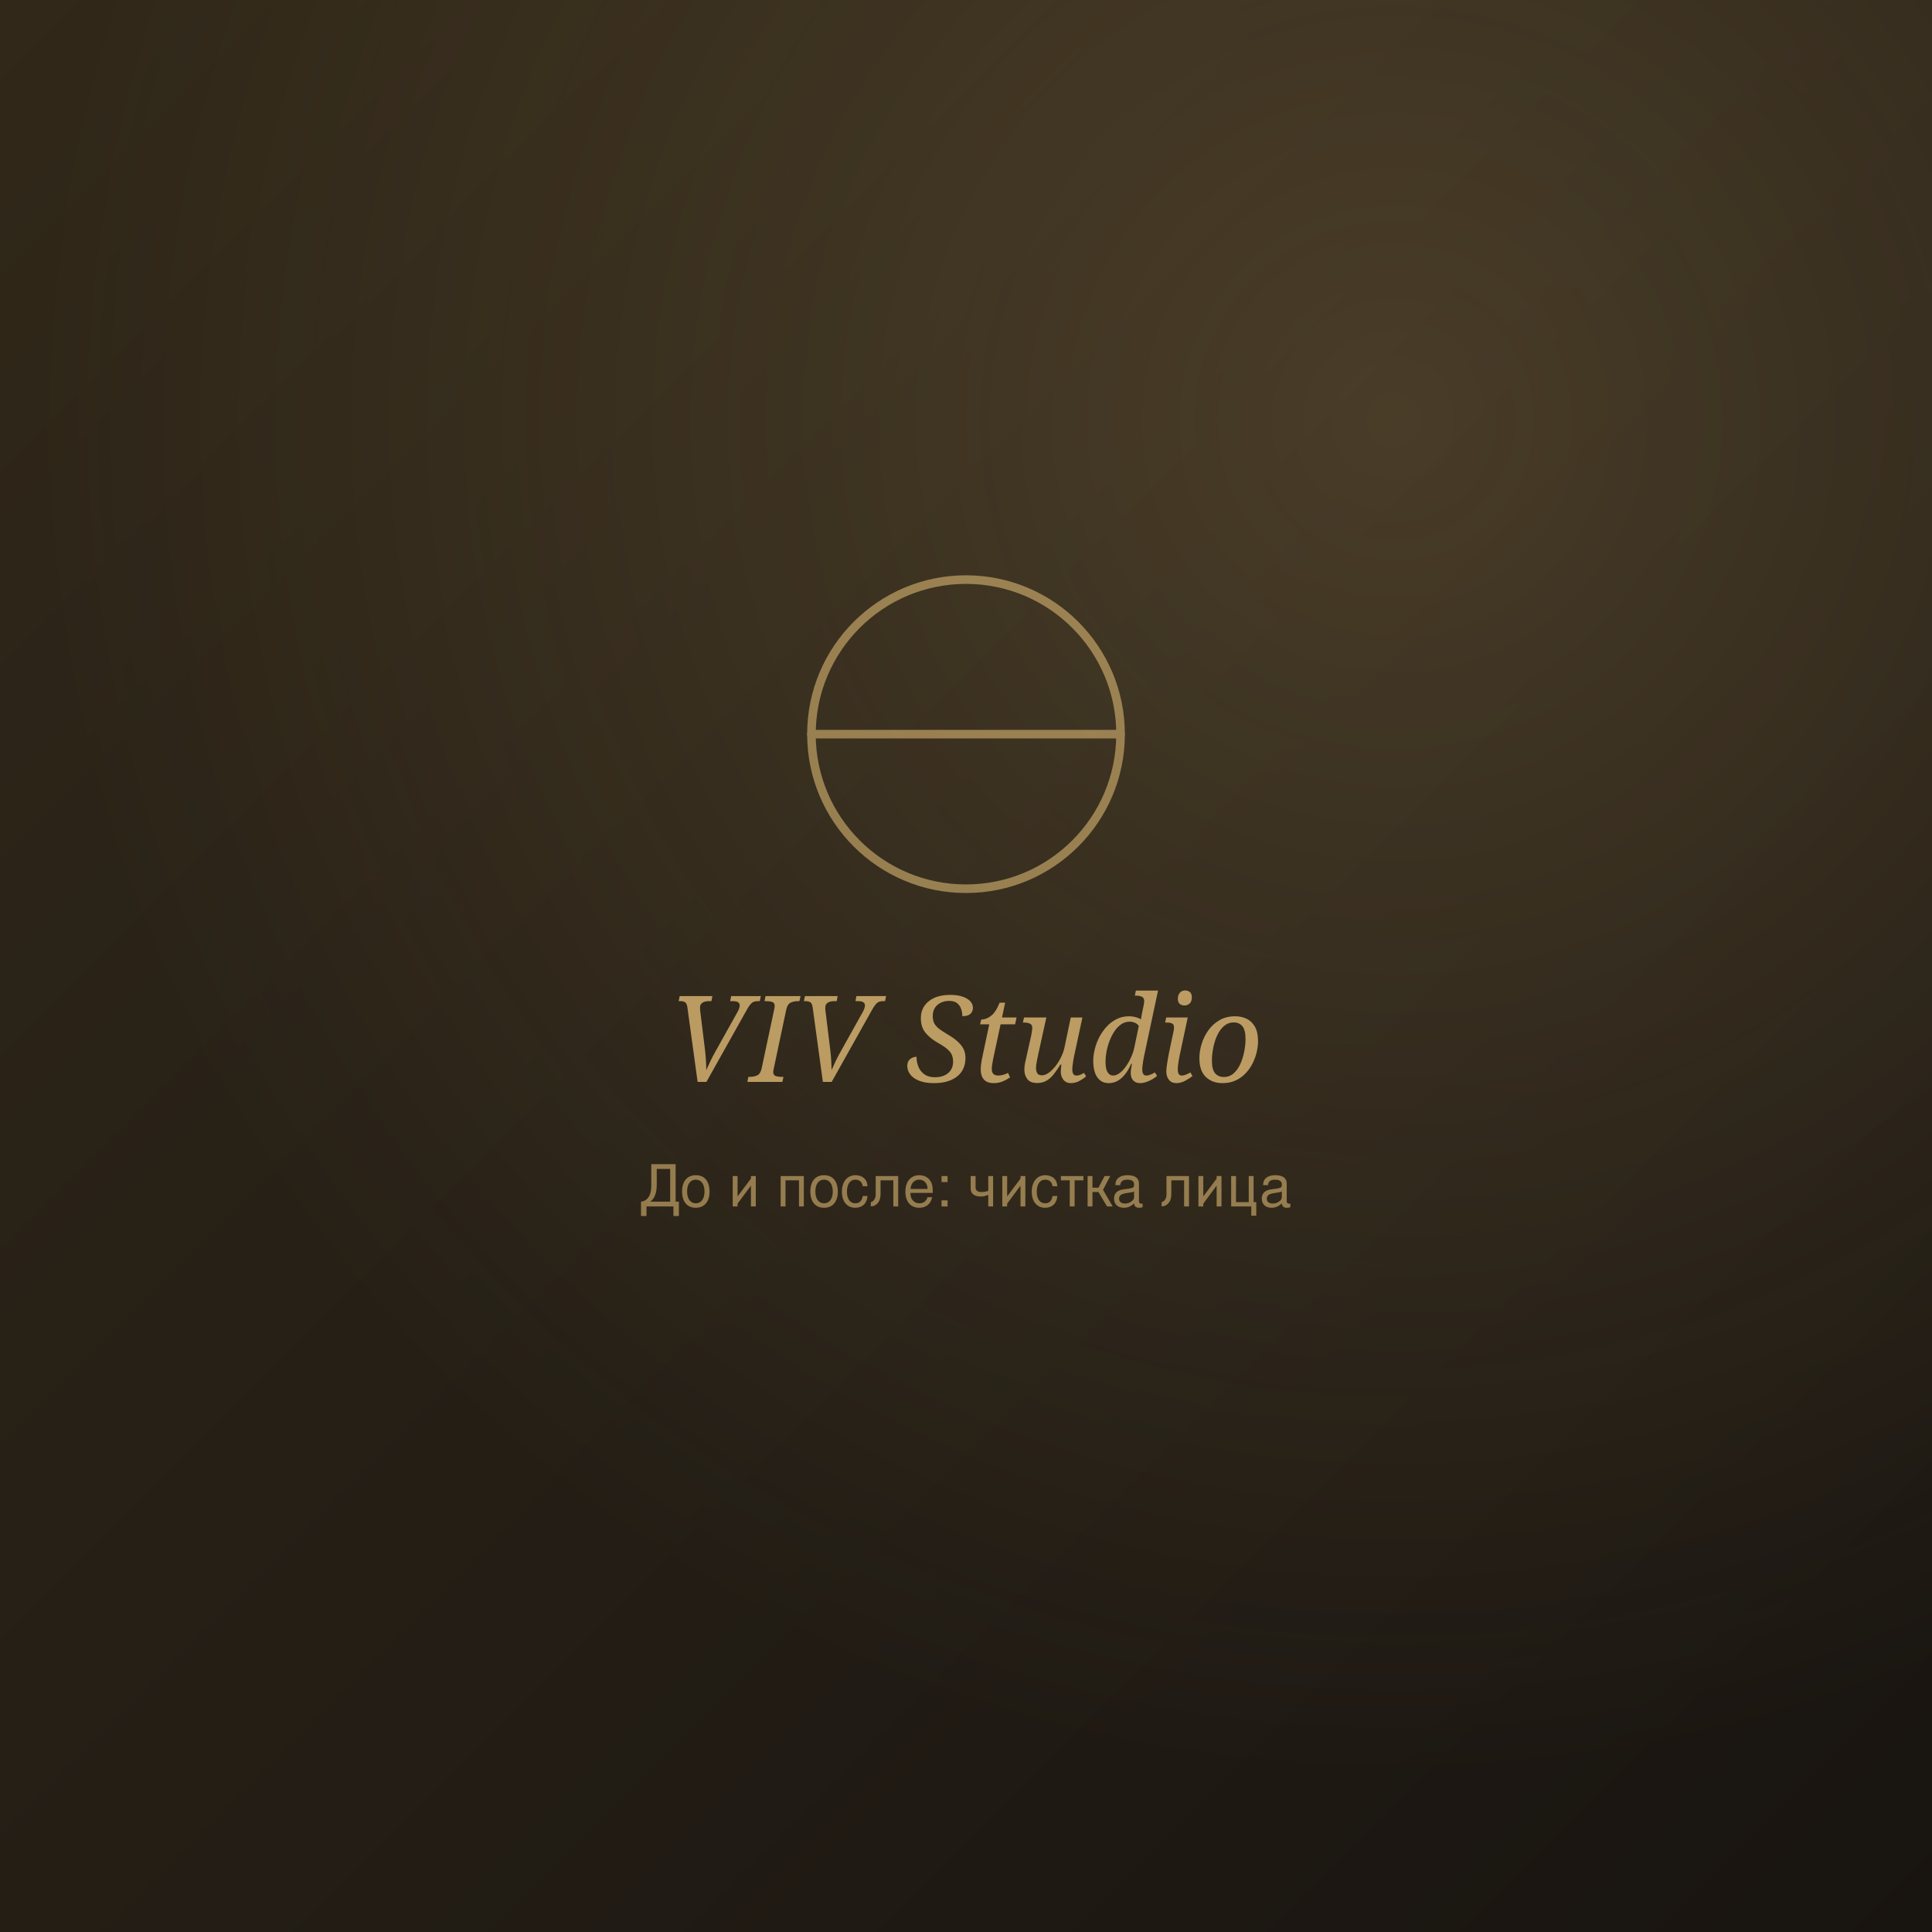
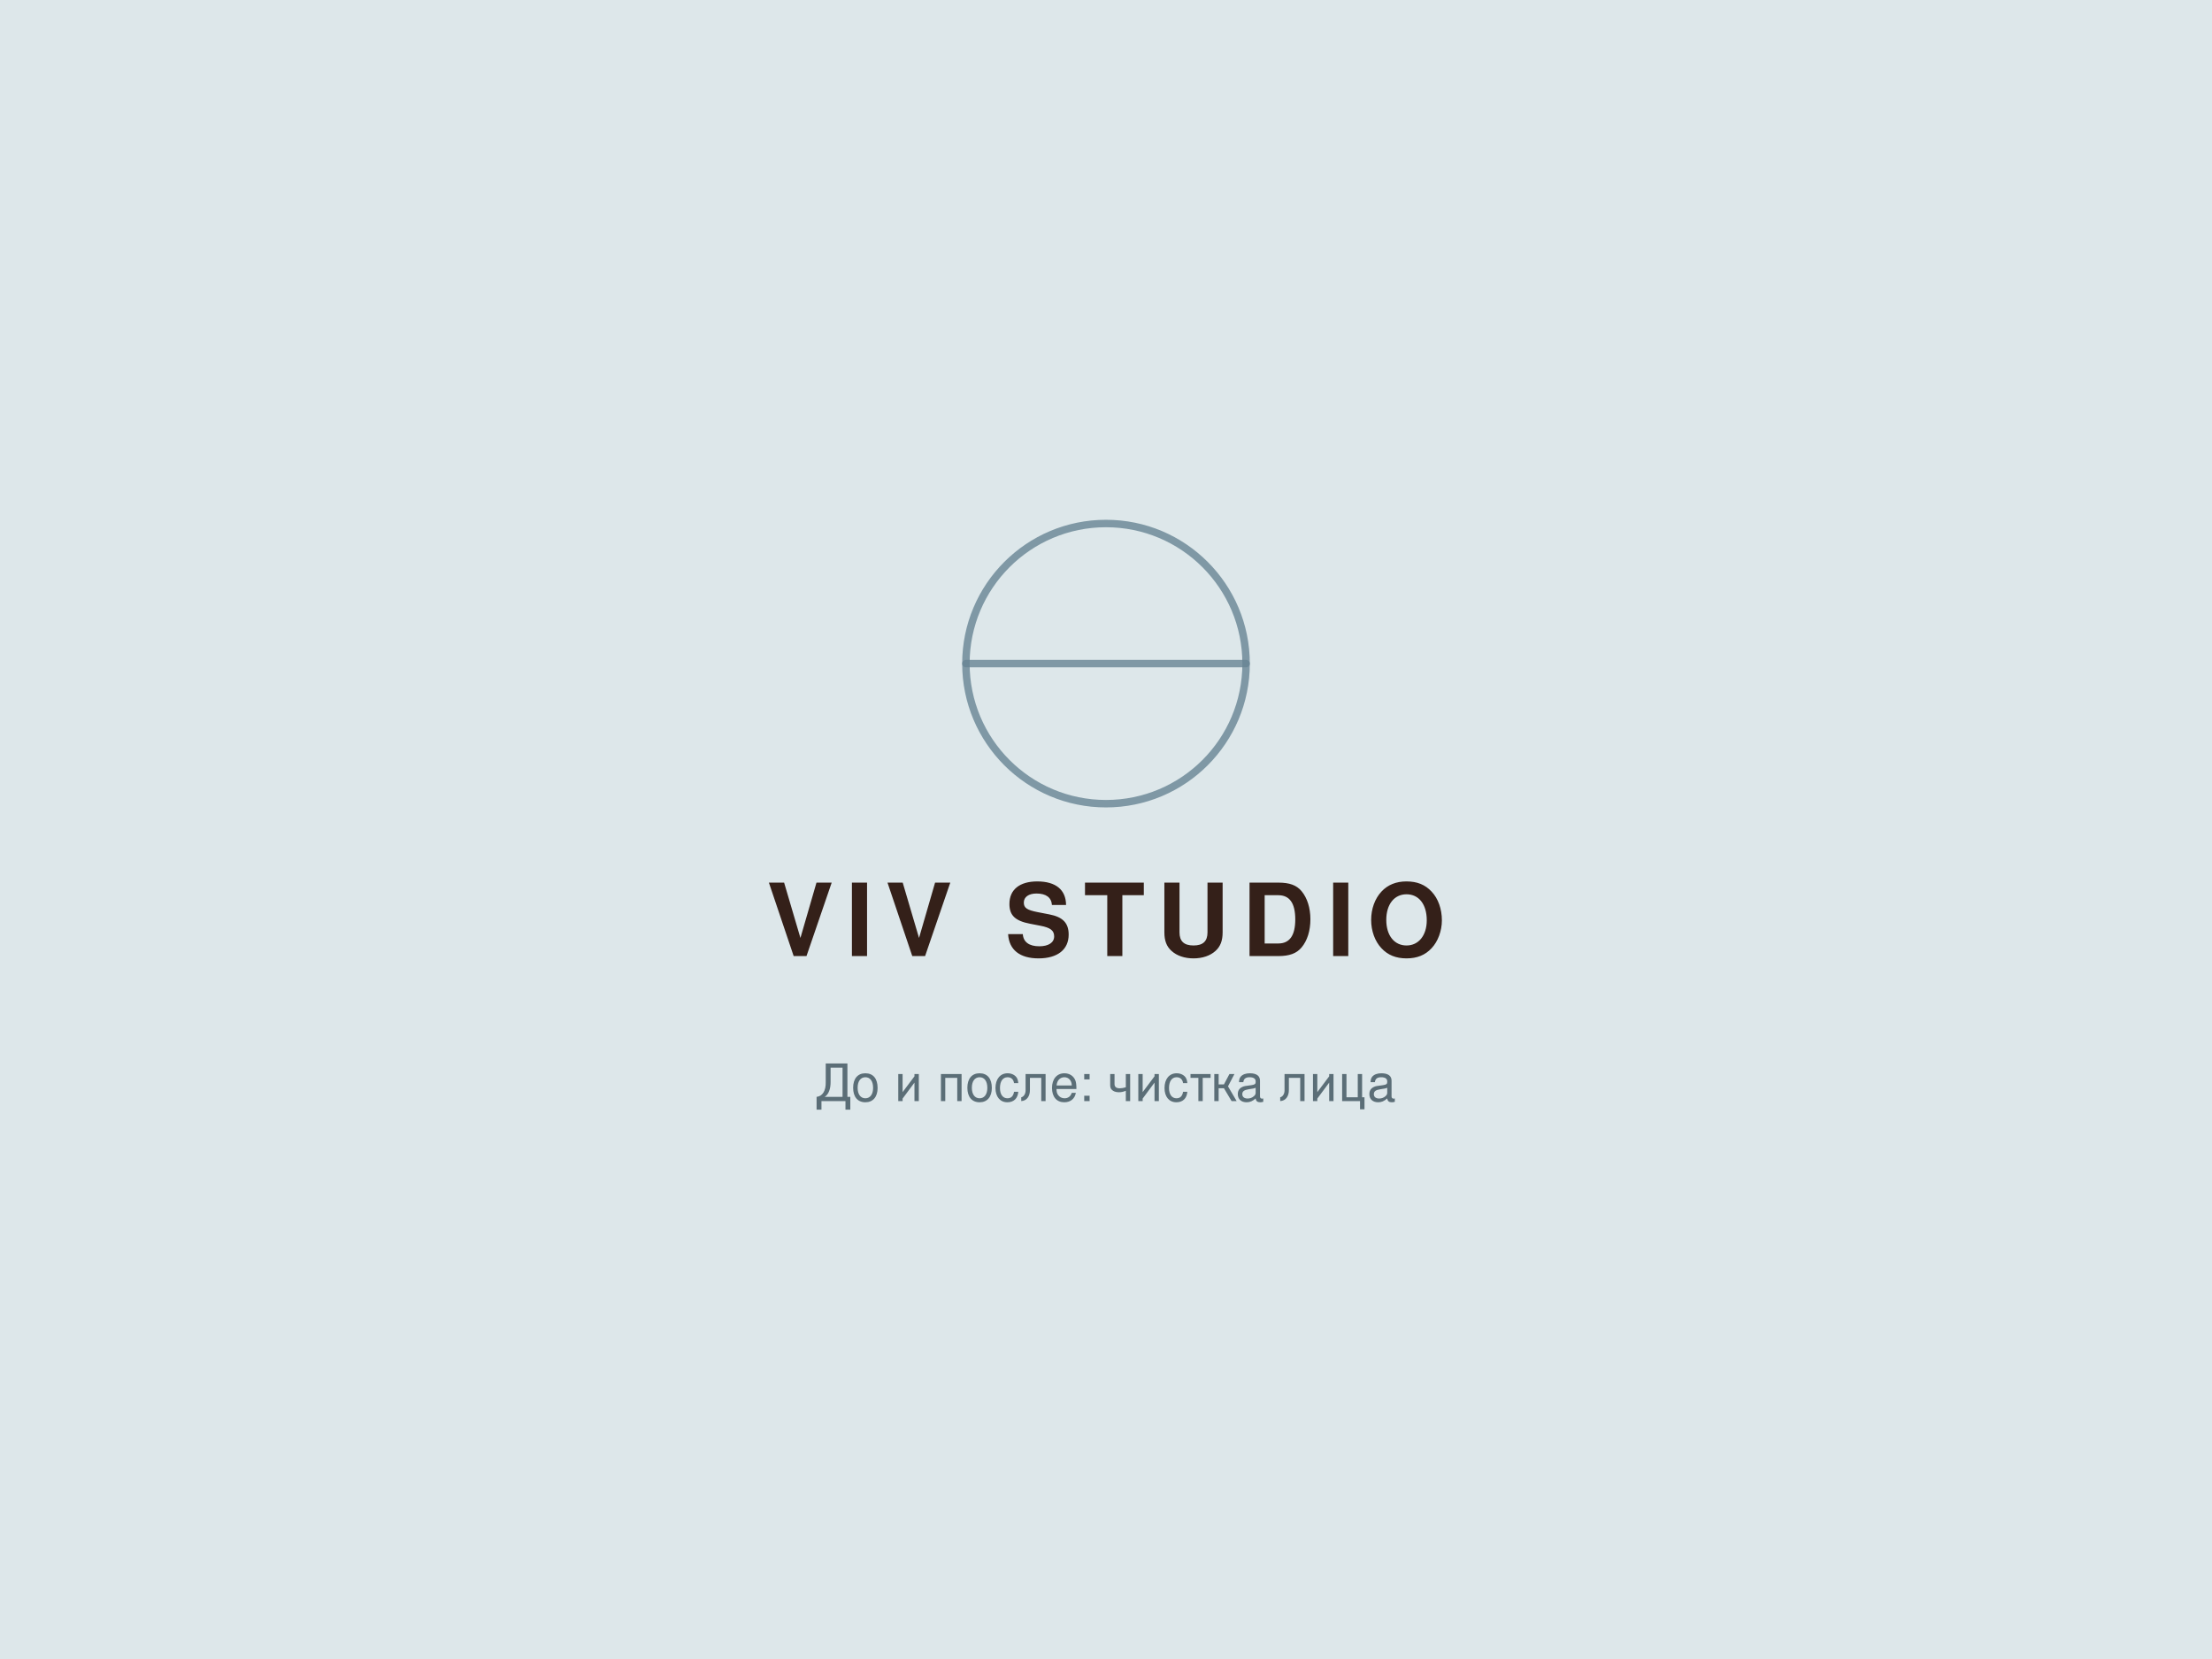
- <svg xmlns="http://www.w3.org/2000/svg" viewBox="0 0 900 900" width="900" height="900" role="img">
-   <defs>
-     <linearGradient id="g" x1="0" y1="0" x2="1" y2="1">
-       <stop offset="0" stop-color="#312819" />
-       <stop offset=".55" stop-color="#231D15" />
-       <stop offset="1" stop-color="#181410" />
-     </linearGradient>
-     <radialGradient id="s" cx=".72" cy=".22" r=".7">
-       <stop offset="0" stop-color="#D9B571" stop-opacity=".2" />
-       <stop offset="1" stop-color="#D9B571" stop-opacity="0" />
-     </radialGradient>
-   </defs>
-   <rect width="900" height="900" fill="url(#g)" />
-   <rect width="900" height="900" fill="url(#s)" />
-   <g opacity=".6" fill="none" stroke="#D9B571" stroke-width="4.0">
-     <circle cx="450.0" cy="342" r="72" />
-     <path d="M378 342 l144 0" stroke-linecap="round" />
+ <svg xmlns="http://www.w3.org/2000/svg" viewBox="0 0 900 675" width="900" height="675" role="img">
+   <rect width="900" height="675" fill="#DDE7EA" />
+   <g fill="none" stroke="#688593" stroke-width="3.037" stroke-opacity=".8">
+     <circle cx="450" cy="270" r="57" />
+     <path d="M393 270 L507 270" stroke-linecap="round" />
  </g>
-   <text x="50%" y="504" text-anchor="middle" font-family="Georgia,serif" font-style="italic" font-size="56" fill="#D9B571" opacity=".82">VIV Studio</text>
-   <text x="50%" y="562" text-anchor="middle" font-family="Helvetica,Arial,sans-serif" font-size="27" fill="#D9B571" opacity=".6">До и после: чистка лица</text>
+   <text x="50%" y="389" text-anchor="middle" font-family="Helvetica,Arial,sans-serif" font-weight="bold" font-size="41" letter-spacing="5" fill="#342019">VIV STUDIO</text>
+   <text x="50%" y="448" text-anchor="middle" font-family="Helvetica,Arial,sans-serif" font-size="21" fill="#5B6E77">До и после: чистка лица</text>
</svg>
